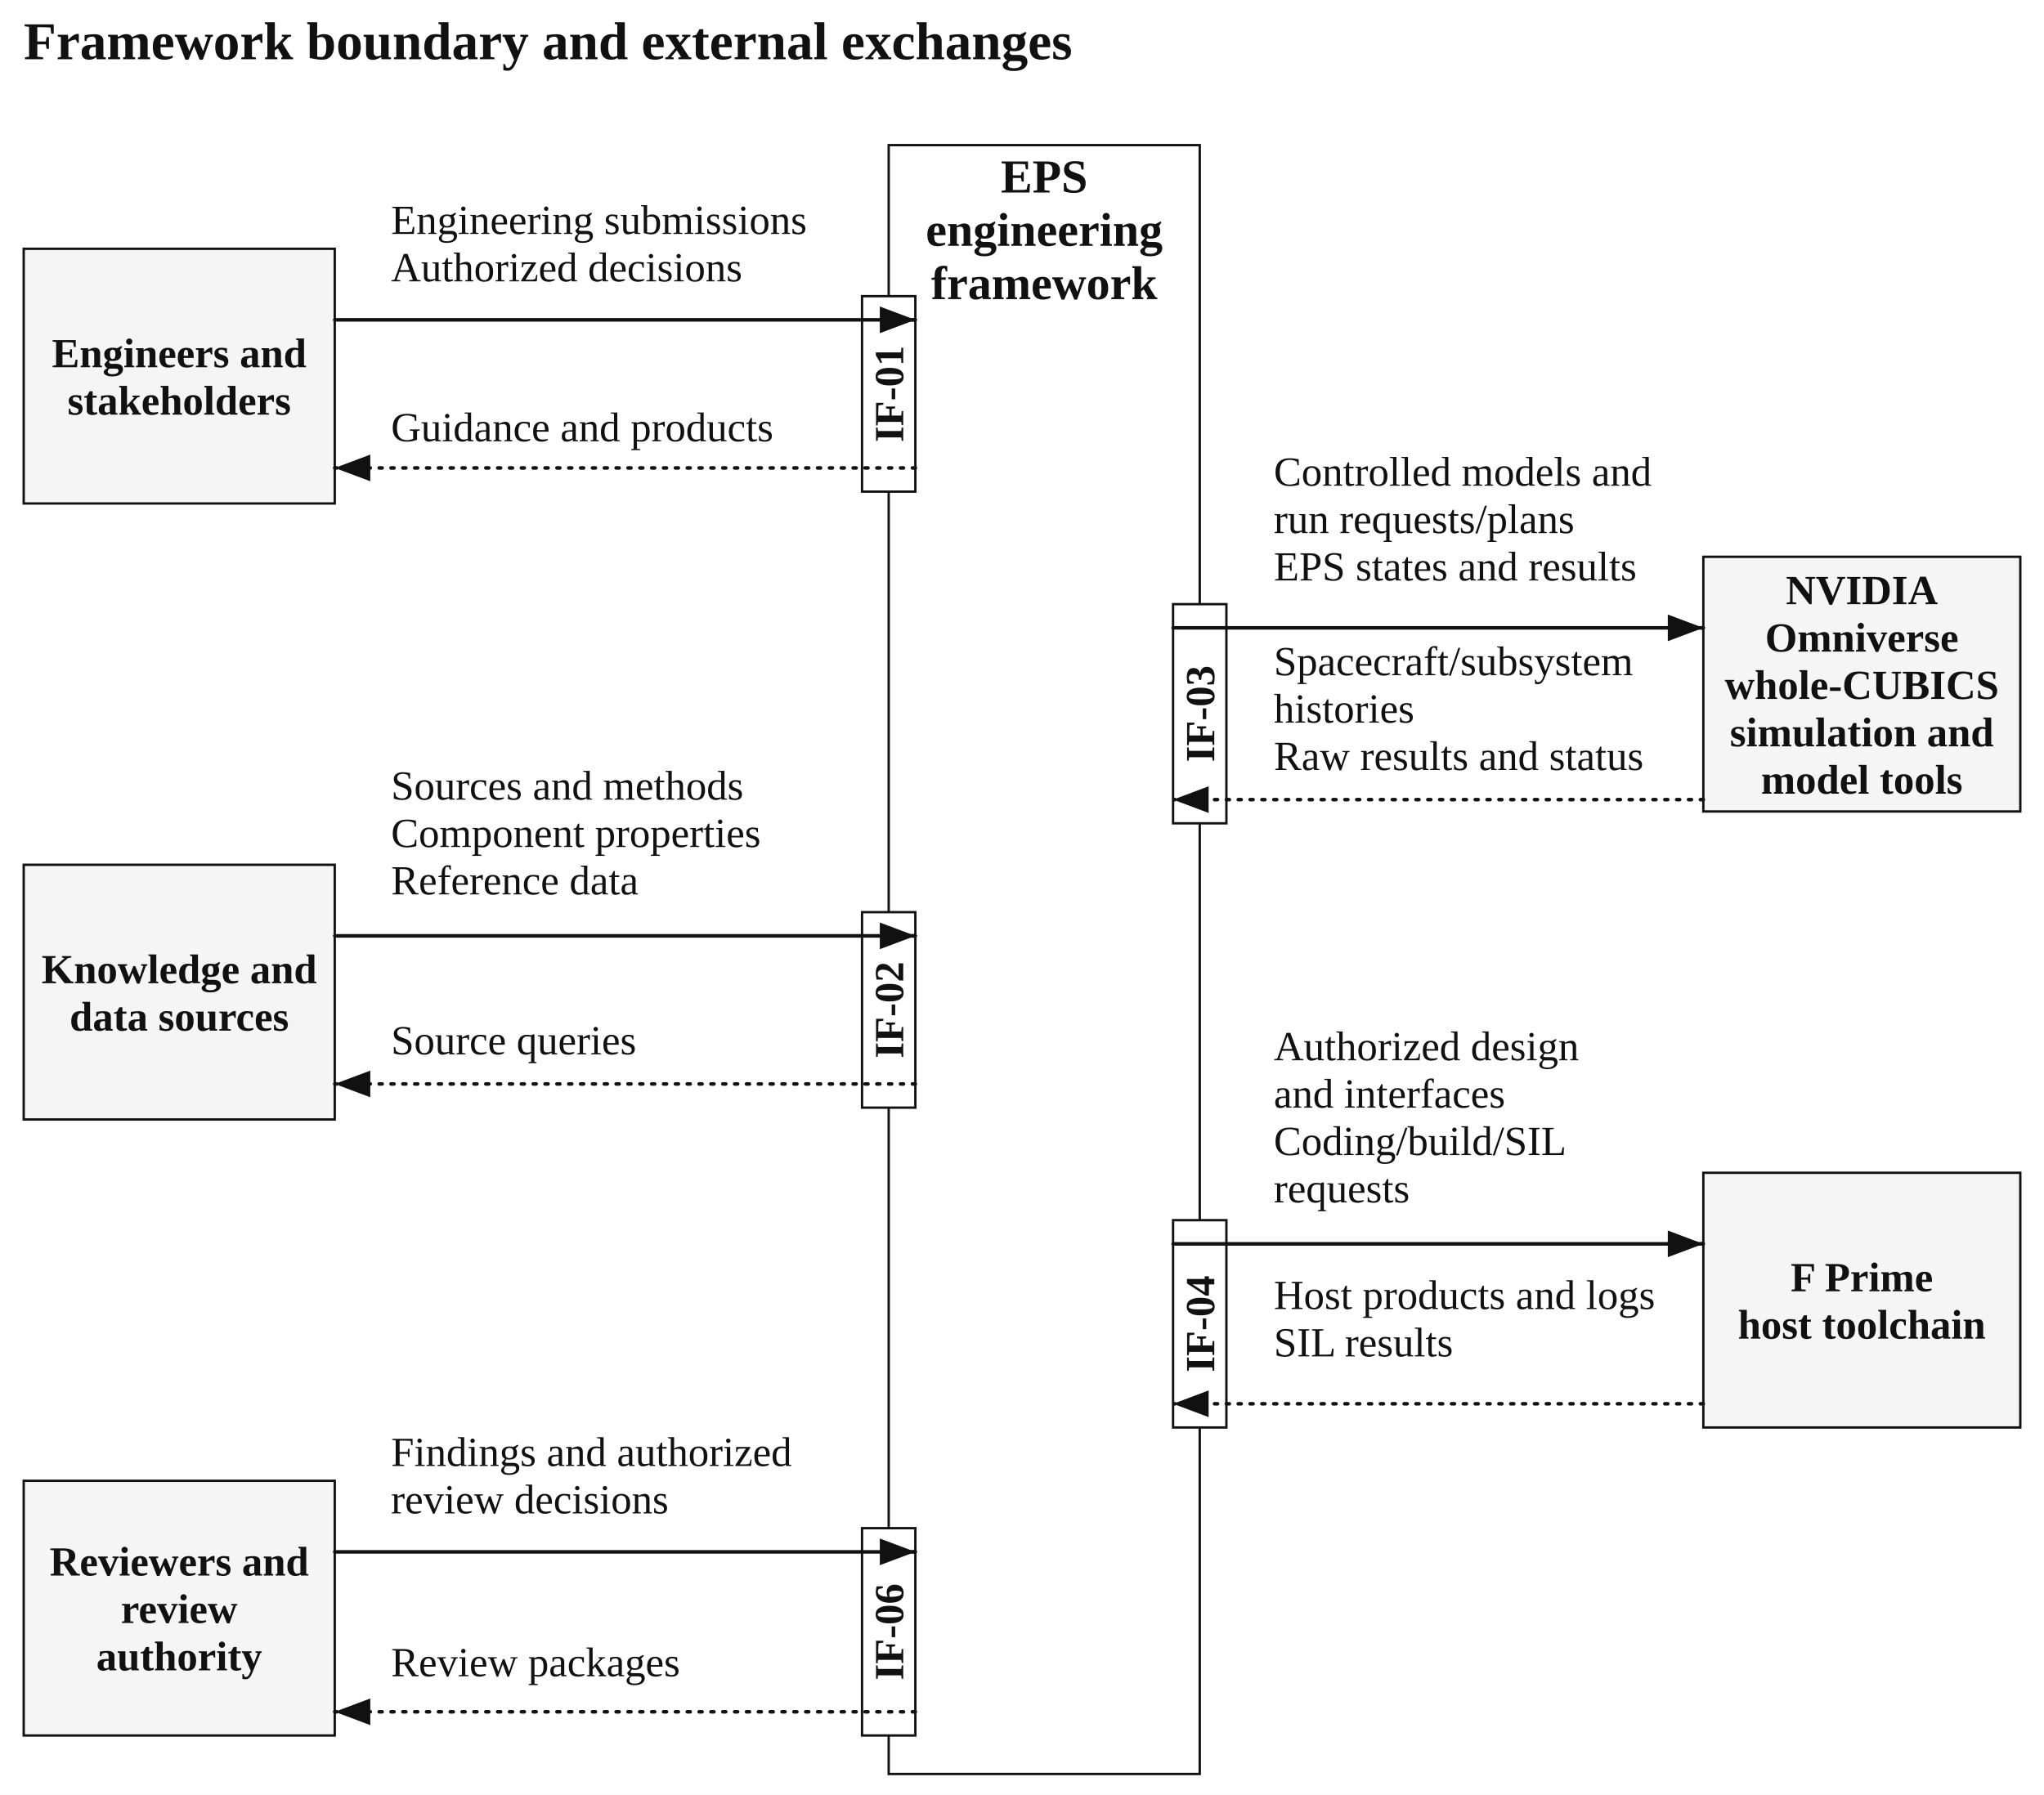
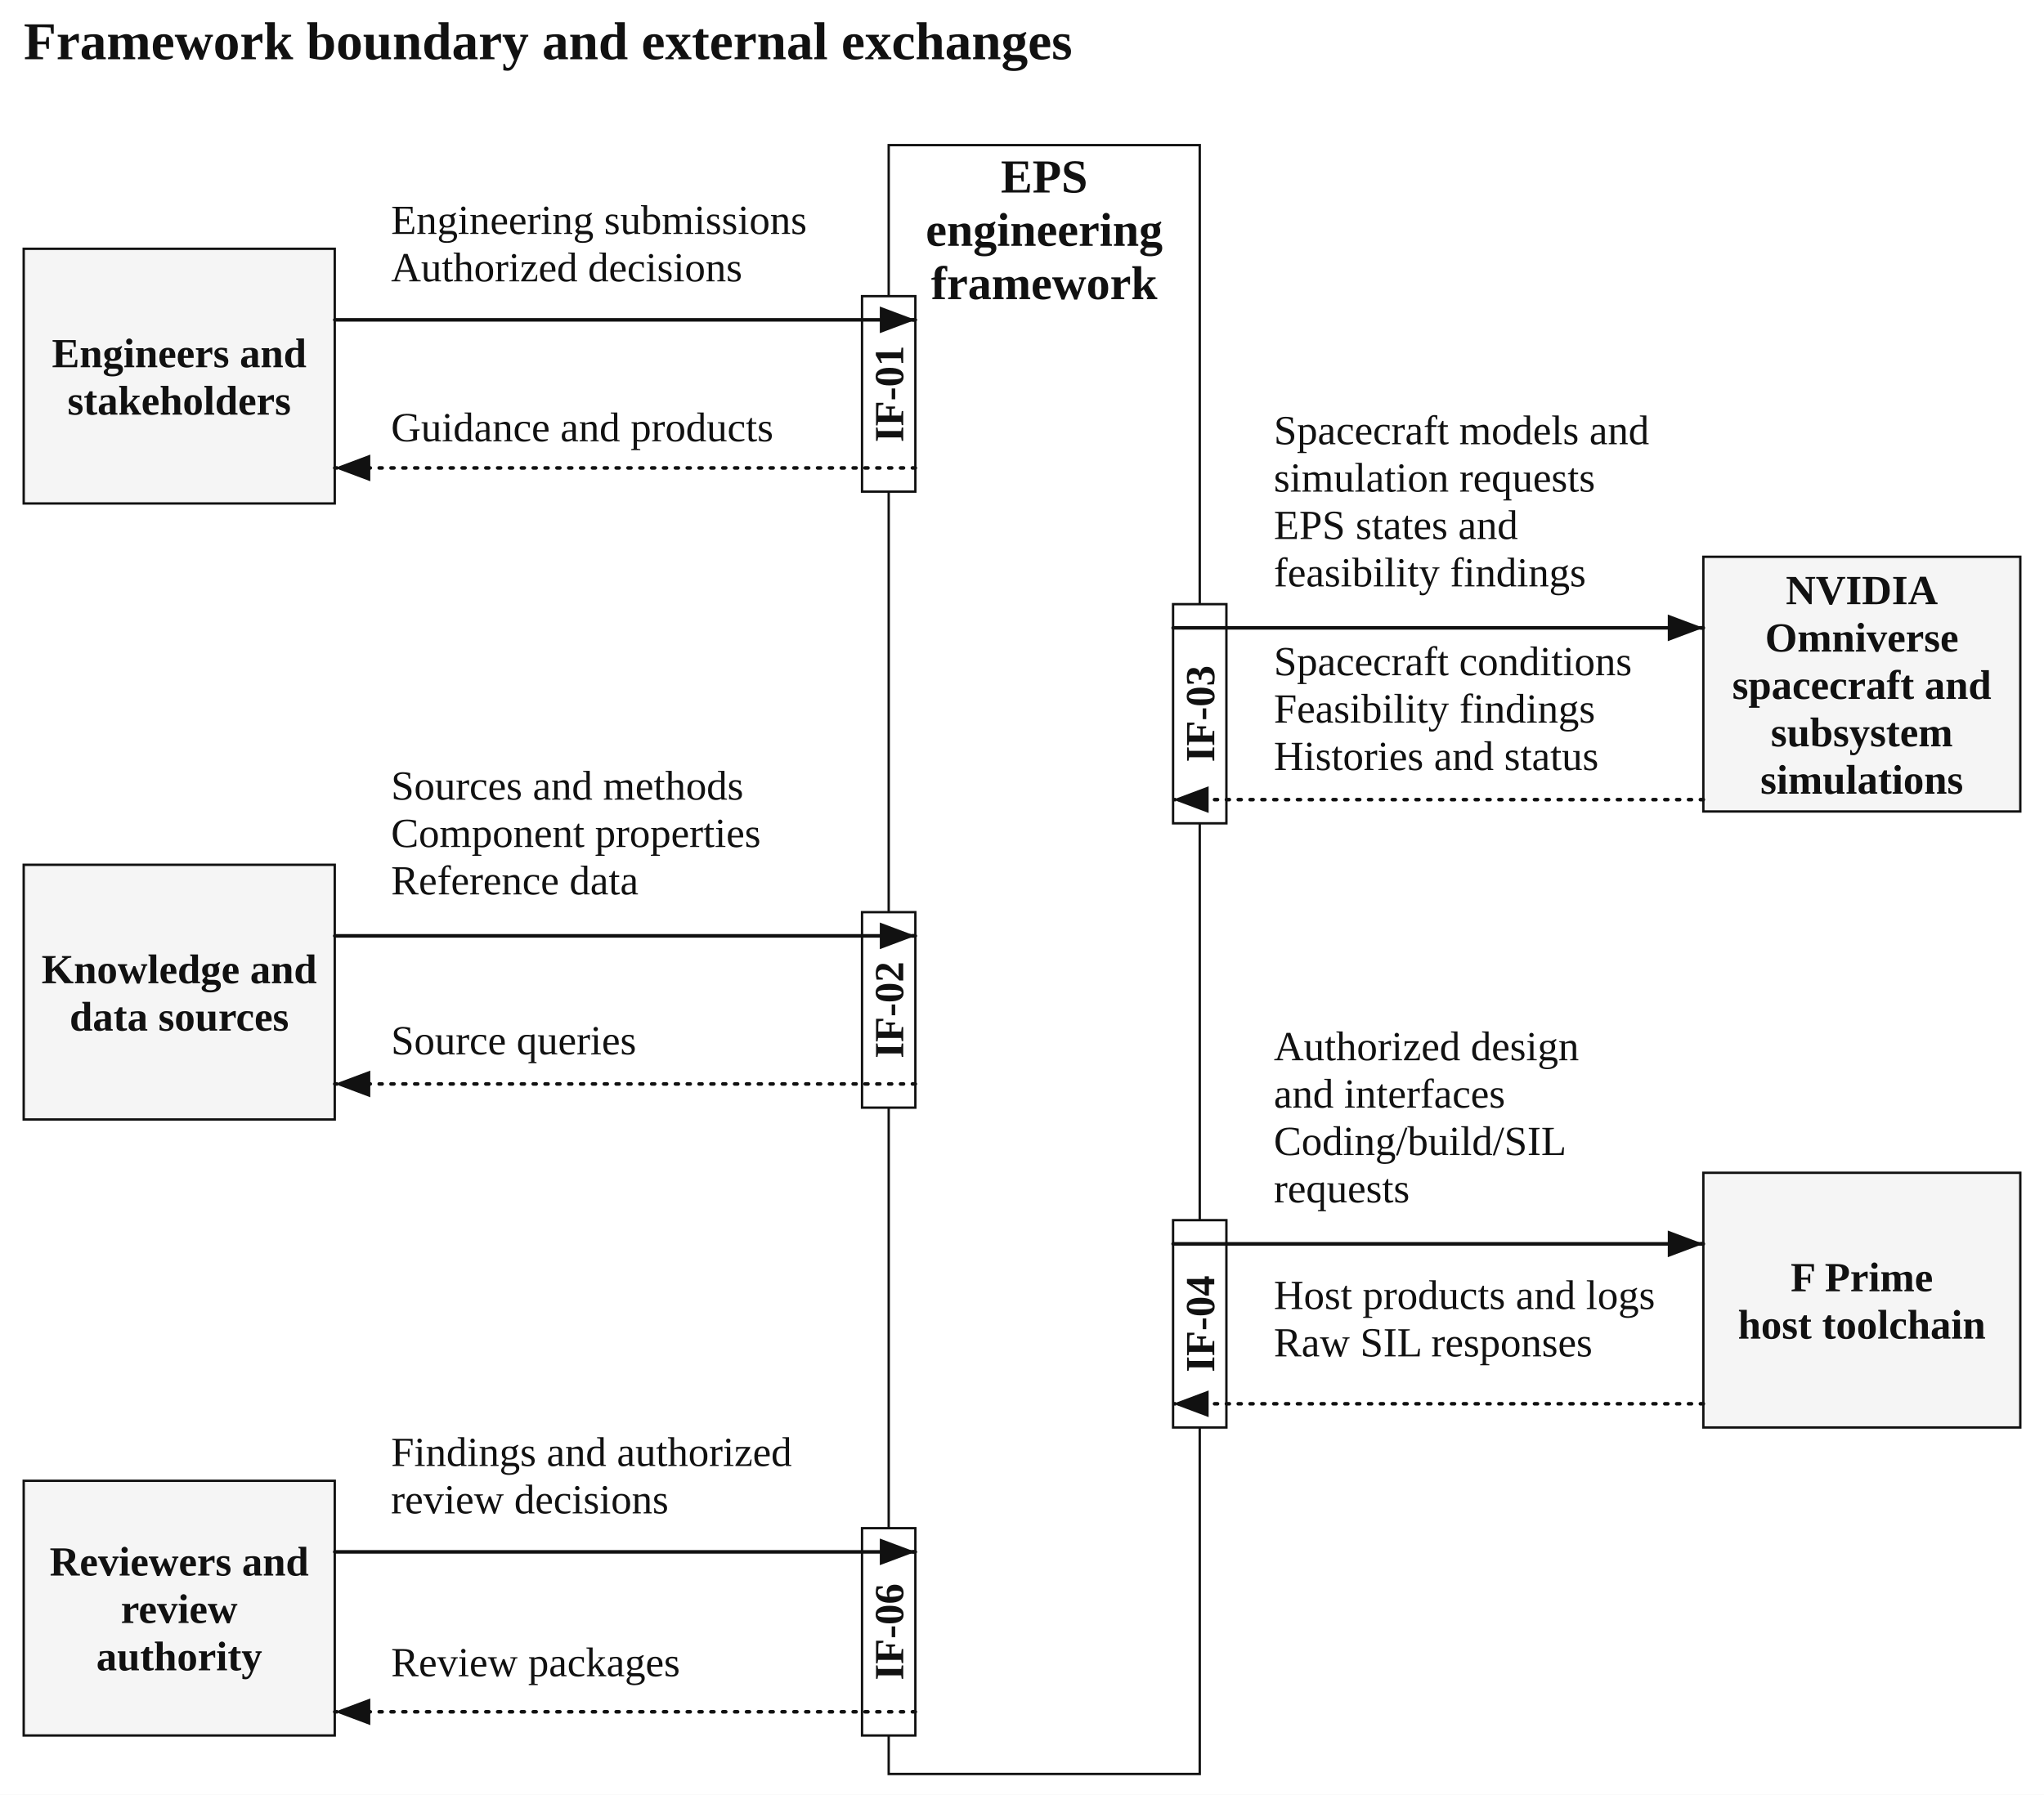
<svg xmlns="http://www.w3.org/2000/svg" width="690pt" height="606pt" viewBox="0 0 690 606" role="img" aria-label="Framework boundary and external exchanges">
  <rect x="0" y="0" width="690" height="606" fill="white" stroke="none" stroke-width=".8" />
  <defs>
    <marker id="arrow" viewBox="0 0 12 9" refX="12" refY="4.5" markerWidth="12" markerHeight="9" markerUnits="userSpaceOnUse" orient="auto" overflow="visible">
      <path d="M0 0 L12 4.5 L0 9 Z" fill="#111111" />
    </marker>
  </defs>
  <text x="8" y="20" font-family="Times New Roman, Times, serif" font-size="18" font-weight="bold" text-anchor="start" fill="#111111">Framework boundary and external exchanges</text>
  <g data-system="Framework">
    <rect x="300" y="49" width="105" height="550" fill="white" stroke="#111111" stroke-width=".8" data-enclosure="Framework" />
    <text x="352.5" y="65" font-family="Times New Roman, Times, serif" font-size="16" font-weight="bold" text-anchor="middle" fill="#111111">EPS</text>
    <text x="352.5" y="83" font-family="Times New Roman, Times, serif" font-size="16" font-weight="bold" text-anchor="middle" fill="#111111">engineering</text>
    <text x="352.5" y="101" font-family="Times New Roman, Times, serif" font-size="16" font-weight="bold" text-anchor="middle" fill="#111111">framework</text>
    <rect x="291.0" y="100" width="18" height="66" fill="white" stroke="#111111" stroke-width=".8" data-port="p01" data-interface="IF-01" data-owner="Framework" data-boundary-x="300" data-features="engineeringSubmission,engineeringResponse" />
    <text x="300" y="137.9" font-family="Times New Roman, Times, serif" font-size="14" font-weight="bold" text-anchor="middle" fill="#111111" transform="rotate(-90 300 133)" data-port-label="p01" data-interface-label="IF-01" data-label-y="133.0" data-label-span="32.662109375">IF-01</text>
    <rect x="396.0" y="204" width="18" height="74" fill="white" stroke="#111111" stroke-width=".8" data-port="p03" data-interface="IF-03" data-owner="Framework" data-boundary-x="405" data-features="analysisRequest,analysisPlan,analysisResponse,analysisResult,spacecraftInputs,epsResponses" />
    <text x="405" y="245.9" font-family="Times New Roman, Times, serif" font-size="14" font-weight="bold" text-anchor="middle" fill="#111111" transform="rotate(-90 405 241)" data-port-label="p03" data-interface-label="IF-03" data-label-y="241.0" data-label-span="32.662109375">IF-03</text>
    <rect x="291.0" y="308" width="18" height="66" fill="white" stroke="#111111" stroke-width=".8" data-port="p02" data-interface="IF-02" data-owner="Framework" data-boundary-x="300" data-features="sourceSubmission,sourceQuery" />
    <text x="300" y="345.9" font-family="Times New Roman, Times, serif" font-size="14" font-weight="bold" text-anchor="middle" fill="#111111" transform="rotate(-90 300 341)" data-port-label="p02" data-interface-label="IF-02" data-label-y="341.0" data-label-span="32.662109375">IF-02</text>
    <rect x="396.0" y="412" width="18" height="70" fill="white" stroke="#111111" stroke-width=".8" data-port="p04" data-interface="IF-04" data-owner="Framework" data-boundary-x="405" data-features="codingResponse,codingRequest,interfaceSpecification,softwareProduct,softwareResult" />
    <text x="405" y="451.9" font-family="Times New Roman, Times, serif" font-size="14" font-weight="bold" text-anchor="middle" fill="#111111" transform="rotate(-90 405 447)" data-port-label="p04" data-interface-label="IF-04" data-label-y="447.0" data-label-span="32.662109375">IF-04</text>
    <rect x="291.0" y="516" width="18" height="70" fill="white" stroke="#111111" stroke-width=".8" data-port="p06" data-interface="IF-06" data-owner="Framework" data-boundary-x="300" data-features="reviewSubmission,reviewResponse" />
    <text x="300" y="555.9" font-family="Times New Roman, Times, serif" font-size="14" font-weight="bold" text-anchor="middle" fill="#111111" transform="rotate(-90 300 551)" data-port-label="p06" data-interface-label="IF-06" data-label-y="551.0" data-label-span="32.662109375">IF-06</text>
  </g>
  <g data-actor="engineers">
    <rect x="8" y="84" width="105" height="86" fill="#f5f5f5" stroke="#111111" stroke-width=".8" />
    <text x="60.5" y="124.0" font-family="Times New Roman, Times, serif" font-size="14" font-weight="bold" text-anchor="middle" fill="#111111">Engineers and</text>
    <text x="60.5" y="140.0" font-family="Times New Roman, Times, serif" font-size="14" font-weight="bold" text-anchor="middle" fill="#111111">stakeholders</text>
  </g>
  <g data-exchange-interface="IF-01" data-direction="in" data-flow-ids="X01.1">
    <path d="M113 108 H309" fill="none" stroke="#111111" stroke-width="1.2" data-end-marker="url(#arrow)" data-terminal-head="true" stroke-linecap="round" data-line-style="solid" id="arrow-1" />
    <text x="132" y="79" font-family="Times New Roman, Times, serif" font-size="14" font-weight="normal" text-anchor="start" fill="#111111">Engineering submissions</text>
    <text x="132" y="95" font-family="Times New Roman, Times, serif" font-size="14" font-weight="normal" text-anchor="start" fill="#111111">Authorized decisions</text>
  </g>
  <g data-exchange-interface="IF-01" data-direction="out" data-flow-ids="X01.2">
    <path d="M309 158 H113" fill="none" stroke="#111111" stroke-width="1.2" data-end-marker="url(#arrow)" data-terminal-head="true" stroke-linecap="round" stroke-dasharray="1 3" data-line-style="dotted" id="arrow-2" />
    <text x="132" y="149" font-family="Times New Roman, Times, serif" font-size="14" font-weight="normal" text-anchor="start" fill="#111111">Guidance and products</text>
  </g>
  <g data-actor="tools">
    <rect x="575" y="188" width="107" height="86" fill="#f5f5f5" stroke="#111111" stroke-width=".8" />
    <text x="628.5" y="204.0" font-family="Times New Roman, Times, serif" font-size="14" font-weight="bold" text-anchor="middle" fill="#111111">NVIDIA</text>
    <text x="628.5" y="220.0" font-family="Times New Roman, Times, serif" font-size="14" font-weight="bold" text-anchor="middle" fill="#111111">Omniverse</text>
-     <text x="628.5" y="236.0" font-family="Times New Roman, Times, serif" font-size="14" font-weight="bold" text-anchor="middle" fill="#111111">whole-CUBICS</text>
-     <text x="628.5" y="252.0" font-family="Times New Roman, Times, serif" font-size="14" font-weight="bold" text-anchor="middle" fill="#111111">simulation and</text>
-     <text x="628.5" y="268.0" font-family="Times New Roman, Times, serif" font-size="14" font-weight="bold" text-anchor="middle" fill="#111111">model tools</text>
+     <text x="628.5" y="236.0" font-family="Times New Roman, Times, serif" font-size="14" font-weight="bold" text-anchor="middle" fill="#111111">spacecraft and</text>
+     <text x="628.5" y="252.0" font-family="Times New Roman, Times, serif" font-size="14" font-weight="bold" text-anchor="middle" fill="#111111">subsystem</text>
+     <text x="628.5" y="268.0" font-family="Times New Roman, Times, serif" font-size="14" font-weight="bold" text-anchor="middle" fill="#111111">simulations</text>
  </g>
  <g data-exchange-interface="IF-03" data-direction="in" data-flow-ids="X03.3,X03.4,X03.5">
    <path d="M575 270 H396" fill="none" stroke="#111111" stroke-width="1.2" data-end-marker="url(#arrow)" data-terminal-head="true" stroke-linecap="round" stroke-dasharray="1 3" data-line-style="dotted" id="arrow-3" />
-     <text x="430" y="228" font-family="Times New Roman, Times, serif" font-size="14" font-weight="normal" text-anchor="start" fill="#111111">Spacecraft/subsystem</text>
-     <text x="430" y="244" font-family="Times New Roman, Times, serif" font-size="14" font-weight="normal" text-anchor="start" fill="#111111">histories</text>
-     <text x="430" y="260" font-family="Times New Roman, Times, serif" font-size="14" font-weight="normal" text-anchor="start" fill="#111111">Raw results and status</text>
+     <text x="430" y="228" font-family="Times New Roman, Times, serif" font-size="14" font-weight="normal" text-anchor="start" fill="#111111">Spacecraft conditions</text>
+     <text x="430" y="244" font-family="Times New Roman, Times, serif" font-size="14" font-weight="normal" text-anchor="start" fill="#111111">Feasibility findings</text>
+     <text x="430" y="260" font-family="Times New Roman, Times, serif" font-size="14" font-weight="normal" text-anchor="start" fill="#111111">Histories and status</text>
  </g>
  <g data-exchange-interface="IF-03" data-direction="out" data-flow-ids="X03.1,X03.2,X03.6">
    <path d="M396 212 H575" fill="none" stroke="#111111" stroke-width="1.2" data-end-marker="url(#arrow)" data-terminal-head="true" stroke-linecap="round" data-line-style="solid" id="arrow-4" />
-     <text x="430" y="164" font-family="Times New Roman, Times, serif" font-size="14" font-weight="normal" text-anchor="start" fill="#111111">Controlled models and</text>
-     <text x="430" y="180" font-family="Times New Roman, Times, serif" font-size="14" font-weight="normal" text-anchor="start" fill="#111111">run requests/plans</text>
-     <text x="430" y="196" font-family="Times New Roman, Times, serif" font-size="14" font-weight="normal" text-anchor="start" fill="#111111">EPS states and results</text>
+     <text x="430" y="150" font-family="Times New Roman, Times, serif" font-size="14" font-weight="normal" text-anchor="start" fill="#111111">Spacecraft models and</text>
+     <text x="430" y="166" font-family="Times New Roman, Times, serif" font-size="14" font-weight="normal" text-anchor="start" fill="#111111">simulation requests</text>
+     <text x="430" y="182" font-family="Times New Roman, Times, serif" font-size="14" font-weight="normal" text-anchor="start" fill="#111111">EPS states and</text>
+     <text x="430" y="198" font-family="Times New Roman, Times, serif" font-size="14" font-weight="normal" text-anchor="start" fill="#111111">feasibility findings</text>
  </g>
  <g data-actor="sources">
    <rect x="8" y="292" width="105" height="86" fill="#f5f5f5" stroke="#111111" stroke-width=".8" />
    <text x="60.5" y="332.0" font-family="Times New Roman, Times, serif" font-size="14" font-weight="bold" text-anchor="middle" fill="#111111">Knowledge and</text>
    <text x="60.5" y="348.0" font-family="Times New Roman, Times, serif" font-size="14" font-weight="bold" text-anchor="middle" fill="#111111">data sources</text>
  </g>
  <g data-exchange-interface="IF-02" data-direction="in" data-flow-ids="X02.1">
    <path d="M113 316 H309" fill="none" stroke="#111111" stroke-width="1.2" data-end-marker="url(#arrow)" data-terminal-head="true" stroke-linecap="round" data-line-style="solid" id="arrow-5" />
    <text x="132" y="270" font-family="Times New Roman, Times, serif" font-size="14" font-weight="normal" text-anchor="start" fill="#111111">Sources and methods</text>
    <text x="132" y="286" font-family="Times New Roman, Times, serif" font-size="14" font-weight="normal" text-anchor="start" fill="#111111">Component properties</text>
    <text x="132" y="302" font-family="Times New Roman, Times, serif" font-size="14" font-weight="normal" text-anchor="start" fill="#111111">Reference data</text>
  </g>
  <g data-exchange-interface="IF-02" data-direction="out" data-flow-ids="X02.2">
    <path d="M309 366 H113" fill="none" stroke="#111111" stroke-width="1.2" data-end-marker="url(#arrow)" data-terminal-head="true" stroke-linecap="round" stroke-dasharray="1 3" data-line-style="dotted" id="arrow-6" />
    <text x="132" y="356" font-family="Times New Roman, Times, serif" font-size="14" font-weight="normal" text-anchor="start" fill="#111111">Source queries</text>
  </g>
  <g data-actor="software">
    <rect x="575" y="396" width="107" height="86" fill="#f5f5f5" stroke="#111111" stroke-width=".8" />
    <text x="628.5" y="436.0" font-family="Times New Roman, Times, serif" font-size="14" font-weight="bold" text-anchor="middle" fill="#111111">F Prime</text>
    <text x="628.5" y="452.0" font-family="Times New Roman, Times, serif" font-size="14" font-weight="bold" text-anchor="middle" fill="#111111">host toolchain</text>
  </g>
  <g data-exchange-interface="IF-04" data-direction="in" data-flow-ids="X04.1,X04.4,X04.5">
    <path d="M575 474 H396" fill="none" stroke="#111111" stroke-width="1.2" data-end-marker="url(#arrow)" data-terminal-head="true" stroke-linecap="round" stroke-dasharray="1 3" data-line-style="dotted" id="arrow-7" />
    <text x="430" y="442" font-family="Times New Roman, Times, serif" font-size="14" font-weight="normal" text-anchor="start" fill="#111111">Host products and logs</text>
-     <text x="430" y="458" font-family="Times New Roman, Times, serif" font-size="14" font-weight="normal" text-anchor="start" fill="#111111">SIL results</text>
+     <text x="430" y="458" font-family="Times New Roman, Times, serif" font-size="14" font-weight="normal" text-anchor="start" fill="#111111">Raw SIL responses</text>
  </g>
  <g data-exchange-interface="IF-04" data-direction="out" data-flow-ids="X04.2,X04.3">
    <path d="M396 420 H575" fill="none" stroke="#111111" stroke-width="1.2" data-end-marker="url(#arrow)" data-terminal-head="true" stroke-linecap="round" data-line-style="solid" id="arrow-8" />
    <text x="430" y="358" font-family="Times New Roman, Times, serif" font-size="14" font-weight="normal" text-anchor="start" fill="#111111">Authorized design</text>
    <text x="430" y="374" font-family="Times New Roman, Times, serif" font-size="14" font-weight="normal" text-anchor="start" fill="#111111">and interfaces</text>
    <text x="430" y="390" font-family="Times New Roman, Times, serif" font-size="14" font-weight="normal" text-anchor="start" fill="#111111">Coding/build/SIL</text>
    <text x="430" y="406" font-family="Times New Roman, Times, serif" font-size="14" font-weight="normal" text-anchor="start" fill="#111111">requests</text>
  </g>
  <g data-actor="reviewers">
    <rect x="8" y="500" width="105" height="86" fill="#f5f5f5" stroke="#111111" stroke-width=".8" />
    <text x="60.5" y="532.0" font-family="Times New Roman, Times, serif" font-size="14" font-weight="bold" text-anchor="middle" fill="#111111">Reviewers and</text>
    <text x="60.5" y="548.0" font-family="Times New Roman, Times, serif" font-size="14" font-weight="bold" text-anchor="middle" fill="#111111">review</text>
    <text x="60.5" y="564.0" font-family="Times New Roman, Times, serif" font-size="14" font-weight="bold" text-anchor="middle" fill="#111111">authority</text>
  </g>
  <g data-exchange-interface="IF-06" data-direction="in" data-flow-ids="X06.1">
    <path d="M113 524 H309" fill="none" stroke="#111111" stroke-width="1.2" data-end-marker="url(#arrow)" data-terminal-head="true" stroke-linecap="round" data-line-style="solid" id="arrow-9" />
    <text x="132" y="495" font-family="Times New Roman, Times, serif" font-size="14" font-weight="normal" text-anchor="start" fill="#111111">Findings and authorized</text>
    <text x="132" y="511" font-family="Times New Roman, Times, serif" font-size="14" font-weight="normal" text-anchor="start" fill="#111111">review decisions</text>
  </g>
  <g data-exchange-interface="IF-06" data-direction="out" data-flow-ids="X06.2">
    <path d="M309 578 H113" fill="none" stroke="#111111" stroke-width="1.2" data-end-marker="url(#arrow)" data-terminal-head="true" stroke-linecap="round" stroke-dasharray="1 3" data-line-style="dotted" id="arrow-10" />
    <text x="132" y="566" font-family="Times New Roman, Times, serif" font-size="14" font-weight="normal" text-anchor="start" fill="#111111">Review packages</text>
  </g>
  <g data-layer="arrowheads" pointer-events="none">
    <path d="M308 108 H309" fill="none" stroke="#111111" stroke-width="1.2" marker-end="url(#arrow)" data-arrow-source="arrow-1" />
    <path d="M114 158 H113" fill="none" stroke="#111111" stroke-width="1.2" marker-end="url(#arrow)" data-arrow-source="arrow-2" />
    <path d="M397 270 H396" fill="none" stroke="#111111" stroke-width="1.2" marker-end="url(#arrow)" data-arrow-source="arrow-3" />
    <path d="M574 212 H575" fill="none" stroke="#111111" stroke-width="1.2" marker-end="url(#arrow)" data-arrow-source="arrow-4" />
    <path d="M308 316 H309" fill="none" stroke="#111111" stroke-width="1.2" marker-end="url(#arrow)" data-arrow-source="arrow-5" />
    <path d="M114 366 H113" fill="none" stroke="#111111" stroke-width="1.2" marker-end="url(#arrow)" data-arrow-source="arrow-6" />
    <path d="M397 474 H396" fill="none" stroke="#111111" stroke-width="1.2" marker-end="url(#arrow)" data-arrow-source="arrow-7" />
    <path d="M574 420 H575" fill="none" stroke="#111111" stroke-width="1.2" marker-end="url(#arrow)" data-arrow-source="arrow-8" />
    <path d="M308 524 H309" fill="none" stroke="#111111" stroke-width="1.2" marker-end="url(#arrow)" data-arrow-source="arrow-9" />
    <path d="M114 578 H113" fill="none" stroke="#111111" stroke-width="1.2" marker-end="url(#arrow)" data-arrow-source="arrow-10" />
  </g>
</svg>
